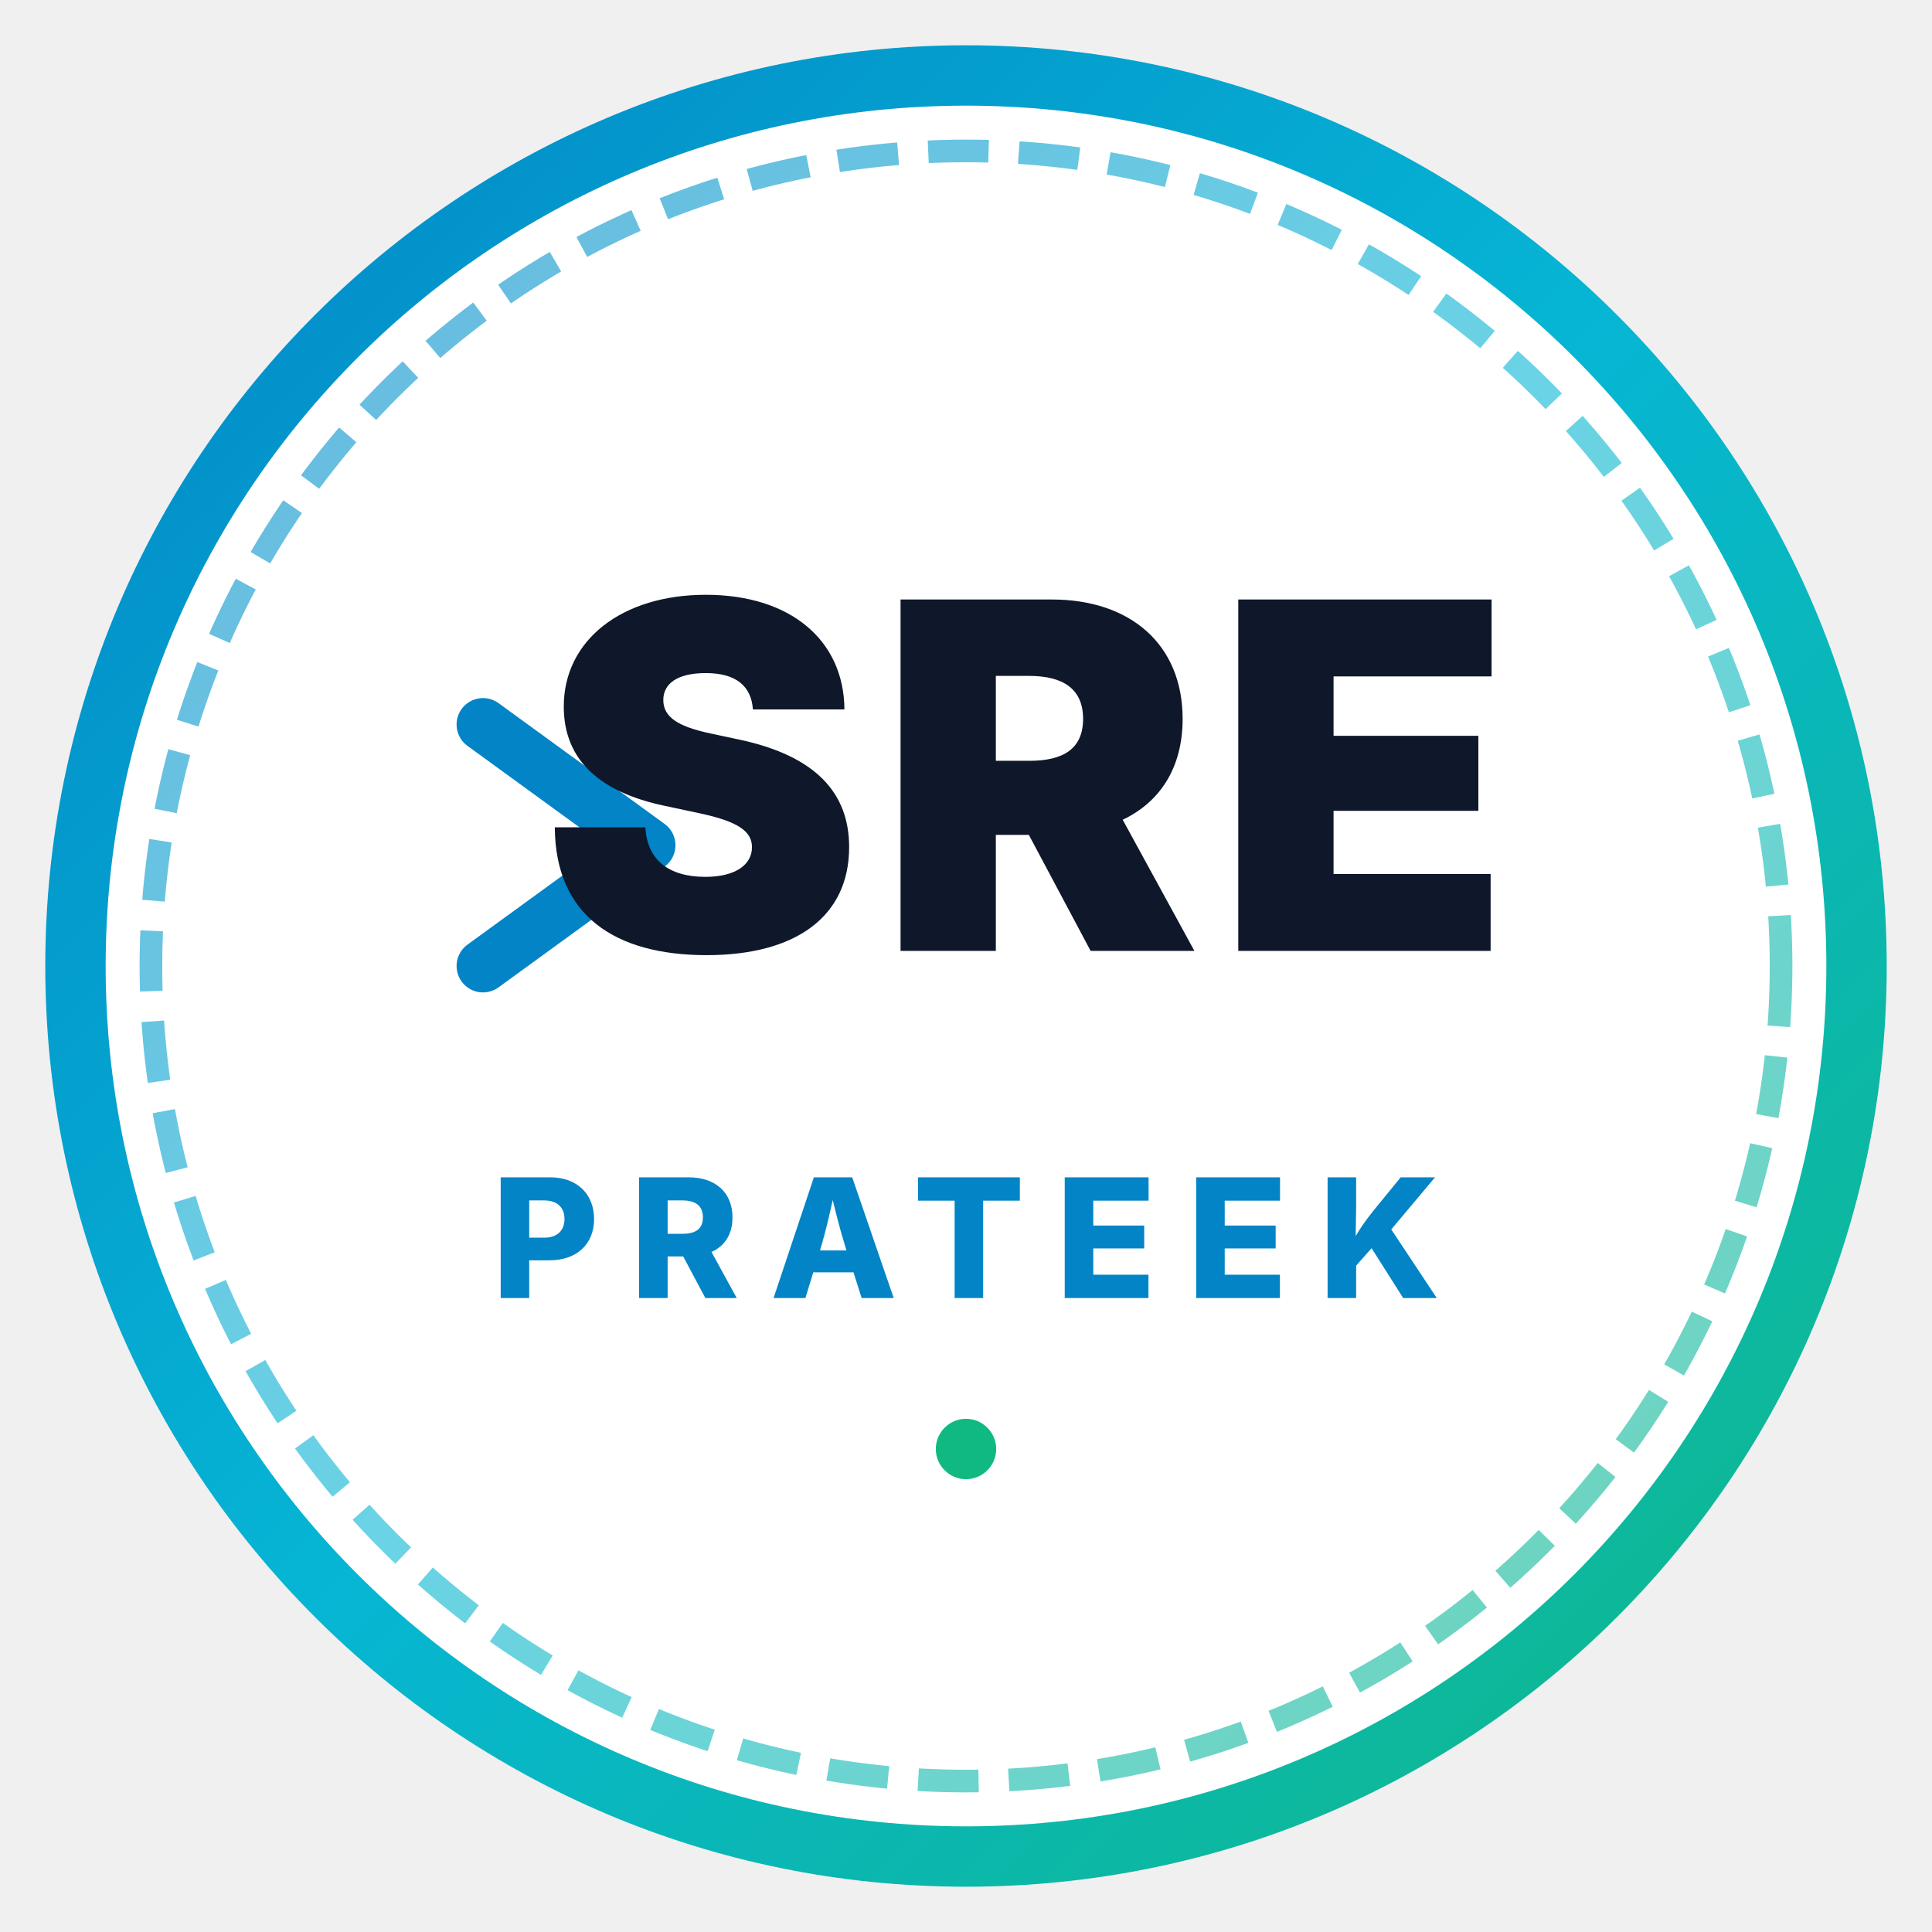
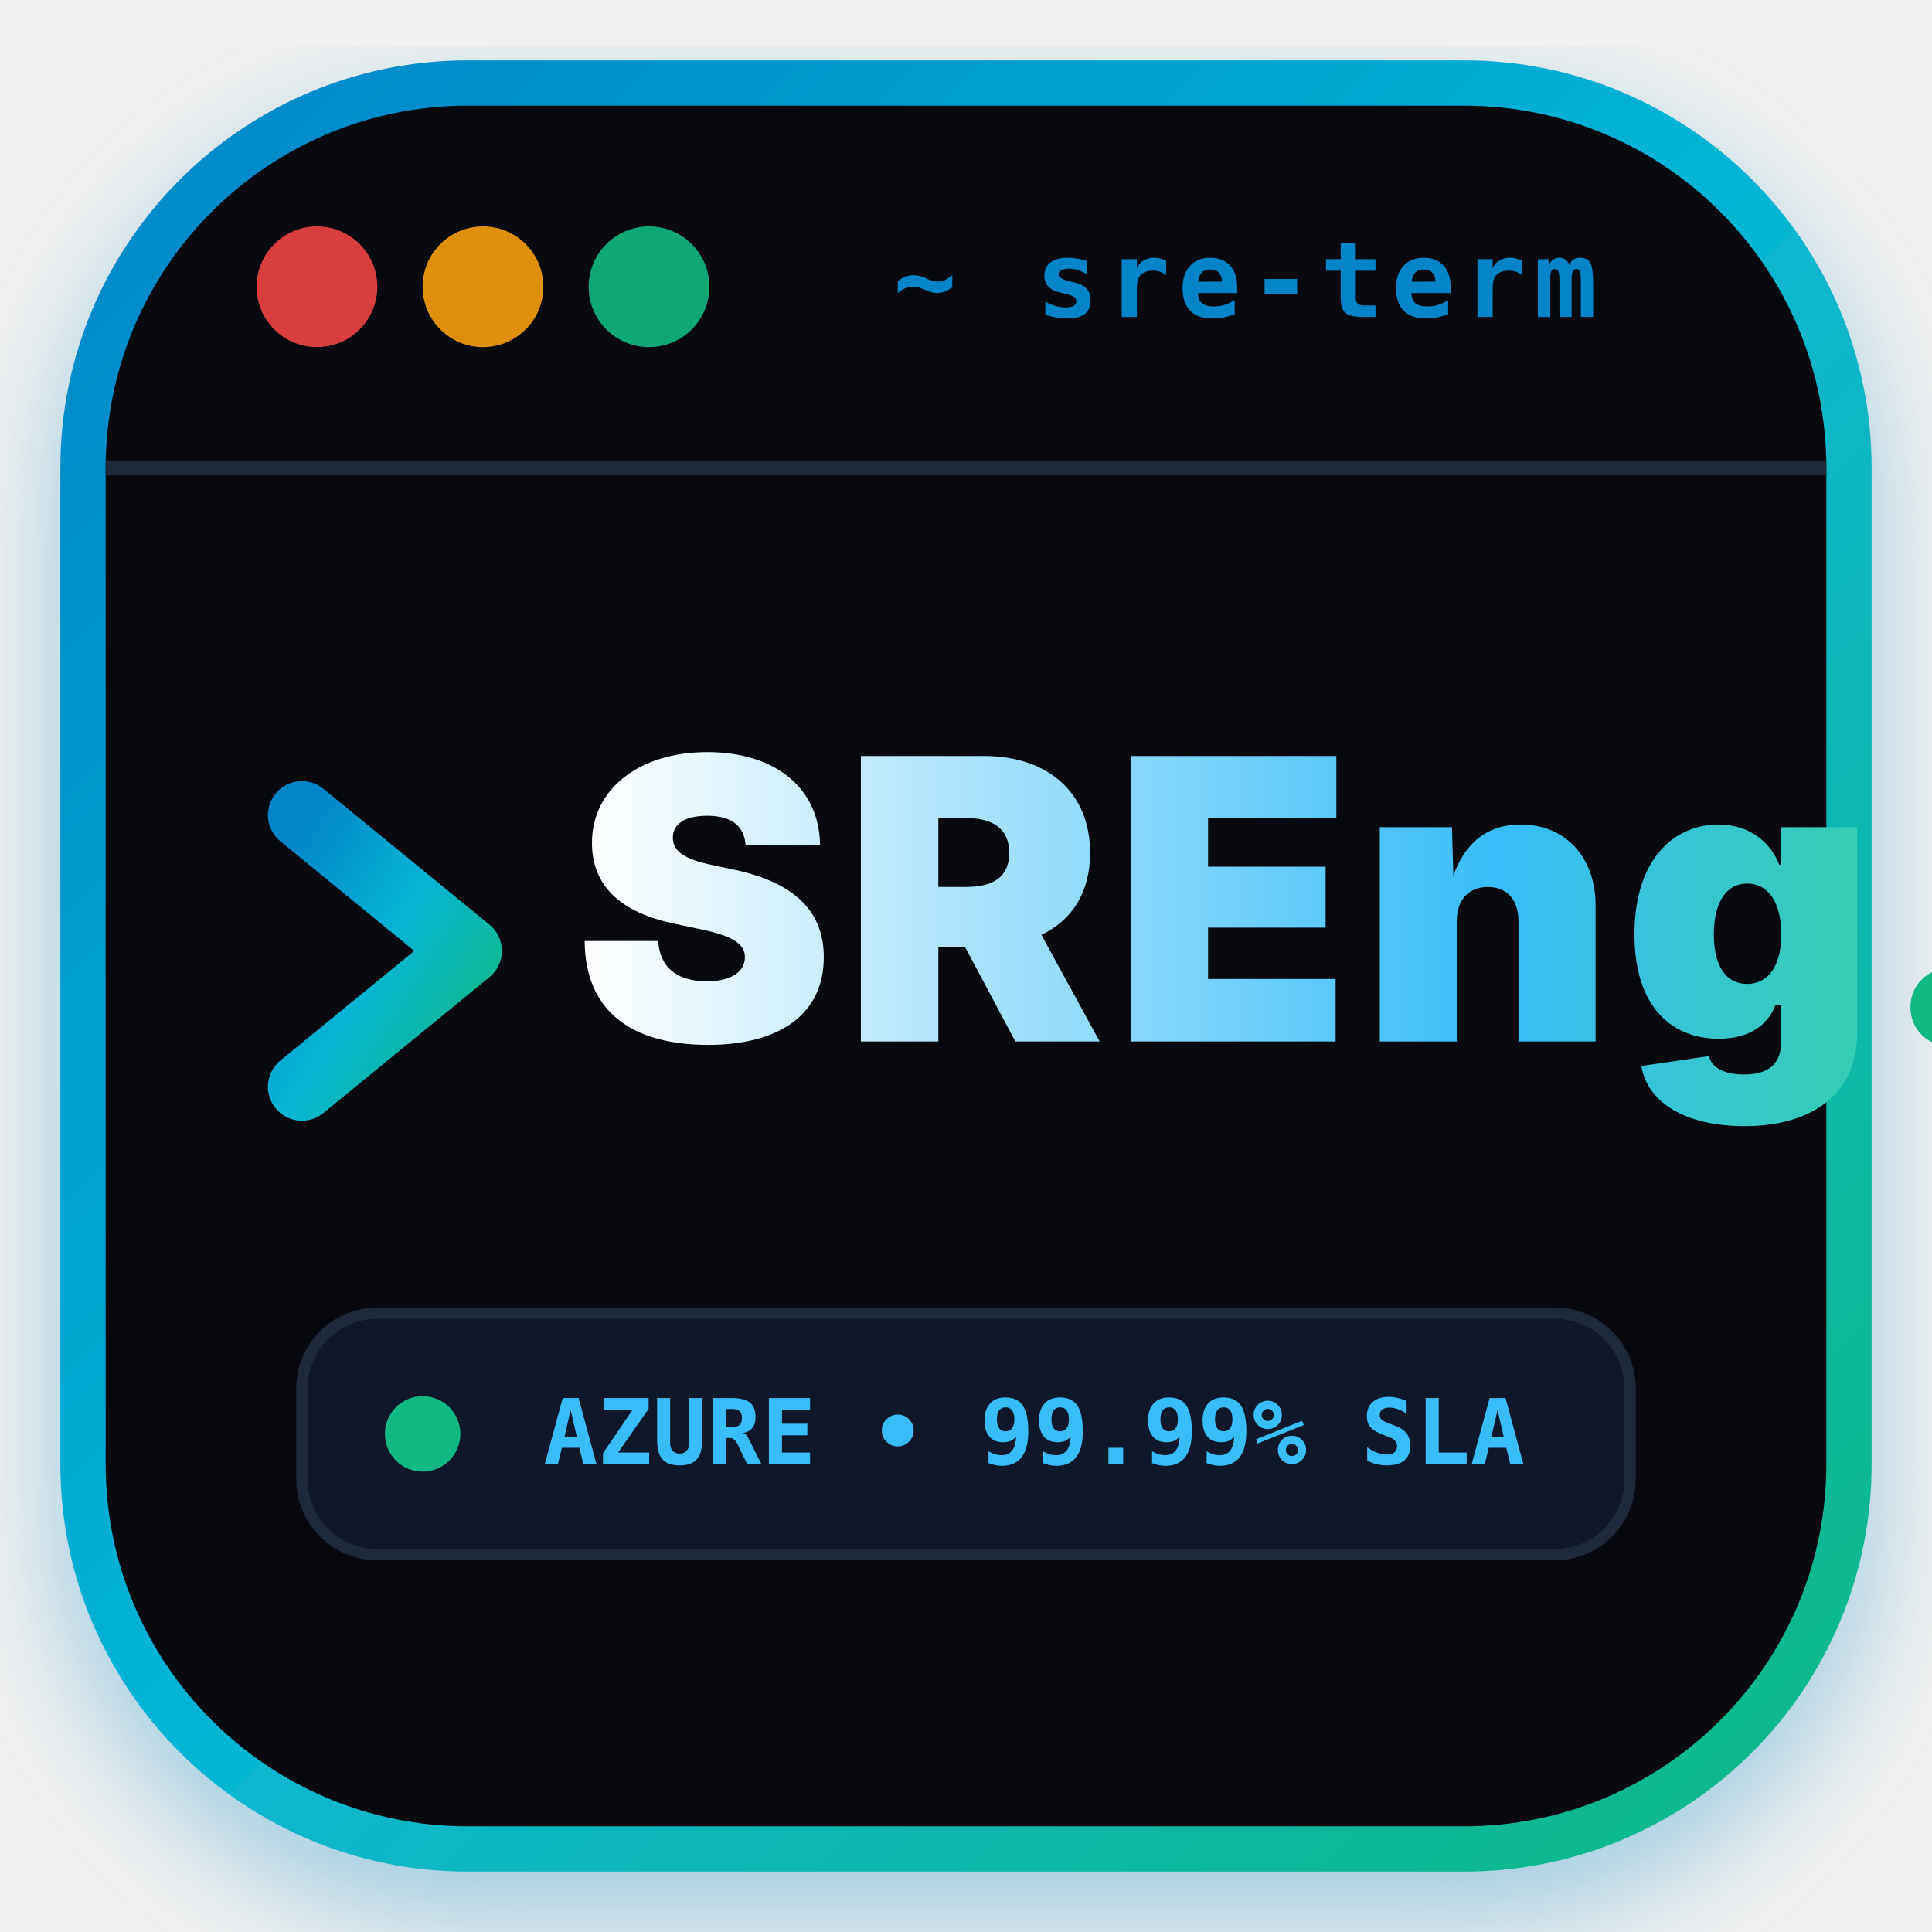
<svg xmlns="http://www.w3.org/2000/svg" viewBox="0 0 256 256" width="100%" height="100%">
  <defs>
-     <linearGradient id="circleGrad" x1="0%" y1="0%" x2="100%" y2="100%">
+     <linearGradient id="themeGrad" x1="0%" y1="0%" x2="100%" y2="100%">
      <stop offset="0%" stop-color="#0284C7" />
      <stop offset="50%" stop-color="#06B6D4" />
      <stop offset="100%" stop-color="#10B981" />
    </linearGradient>
-     <filter id="shadow" x="-10%" y="-10%" width="120%" height="120%">
-       <feDropShadow dx="0" dy="4" stdDeviation="6" flood-color="#0284C7" flood-opacity="0.25" />
+     <linearGradient id="textGrad" x1="0%" y1="0%" x2="100%" y2="0%">
+       <stop offset="0%" stop-color="#FFFFFF" />
+       <stop offset="65%" stop-color="#38BDF8" />
+       <stop offset="100%" stop-color="#34D399" />
+     </linearGradient>
+     <filter id="glowShadow" x="-20%" y="-20%" width="140%" height="140%">
+       <feDropShadow dx="0" dy="6" stdDeviation="8" flood-color="#0284C7" flood-opacity="0.35" />
    </filter>
  </defs>
-   <circle cx="128" cy="128" r="122" fill="url(#circleGrad)" />
-   <circle cx="128" cy="128" r="114" fill="#FFFFFF" />
-   <circle cx="128" cy="128" r="108" fill="none" stroke="url(#circleGrad)" stroke-width="3" stroke-dasharray="8 4" opacity="0.6" />
-   <path d="M 64 96 L 86 112 L 64 128" fill="none" stroke="#0284C7" stroke-width="7" stroke-linecap="round" stroke-linejoin="round" />
-   <text x="136" y="126" font-family="system-ui, -apple-system, sans-serif" font-weight="900" font-size="64" fill="#0F172A" text-anchor="middle" letter-spacing="2">SRE</text>
-   <text x="128" y="172" font-family="system-ui, -apple-system, sans-serif" font-weight="800" font-size="22" fill="#0284C7" text-anchor="middle" letter-spacing="4">PRATEEK</text>
-   <circle cx="128" cy="192" r="4" fill="#10B981" />
+   <rect x="8" y="8" width="240" height="240" rx="54" fill="url(#themeGrad)" filter="url(#glowShadow)" />
+   <rect x="14" y="14" width="228" height="228" rx="48" fill="#07090E" />
+   <path d="M 14 62 L 242 62" stroke="#1E293B" stroke-width="2" />
+   <circle cx="42" cy="38" r="8" fill="#EF4444" opacity="0.9" />
+   <circle cx="64" cy="38" r="8" fill="#F59E0B" opacity="0.9" />
+   <circle cx="86" cy="38" r="8" fill="#10B981" opacity="0.9" />
+   <text x="165" y="42" font-family="'JetBrains Mono', monospace, system-ui" font-weight="600" font-size="14" fill="#0284C7" text-anchor="middle" letter-spacing="1">~ sre-term</text>
+   <path d="M 40 108 L 62 126 L 40 144" fill="none" stroke="url(#themeGrad)" stroke-width="9" stroke-linecap="round" stroke-linejoin="round" />
+   <text x="76" y="138" font-family="'Space Grotesk', system-ui, -apple-system, sans-serif" font-weight="900" font-size="52" fill="url(#textGrad)" letter-spacing="1">SREng<tspan fill="#10B981">.</tspan>
+   </text>
+   <rect x="40" y="174" width="176" height="32" rx="10" fill="#0F172A" stroke="#1E293B" stroke-width="1.5" />
+   <circle cx="56" cy="190" r="5" fill="#10B981" />
+   <text x="72" y="194" font-family="'JetBrains Mono', monospace" font-weight="700" font-size="12" fill="#38BDF8">AZURE • 99.99% SLA</text>
</svg>
